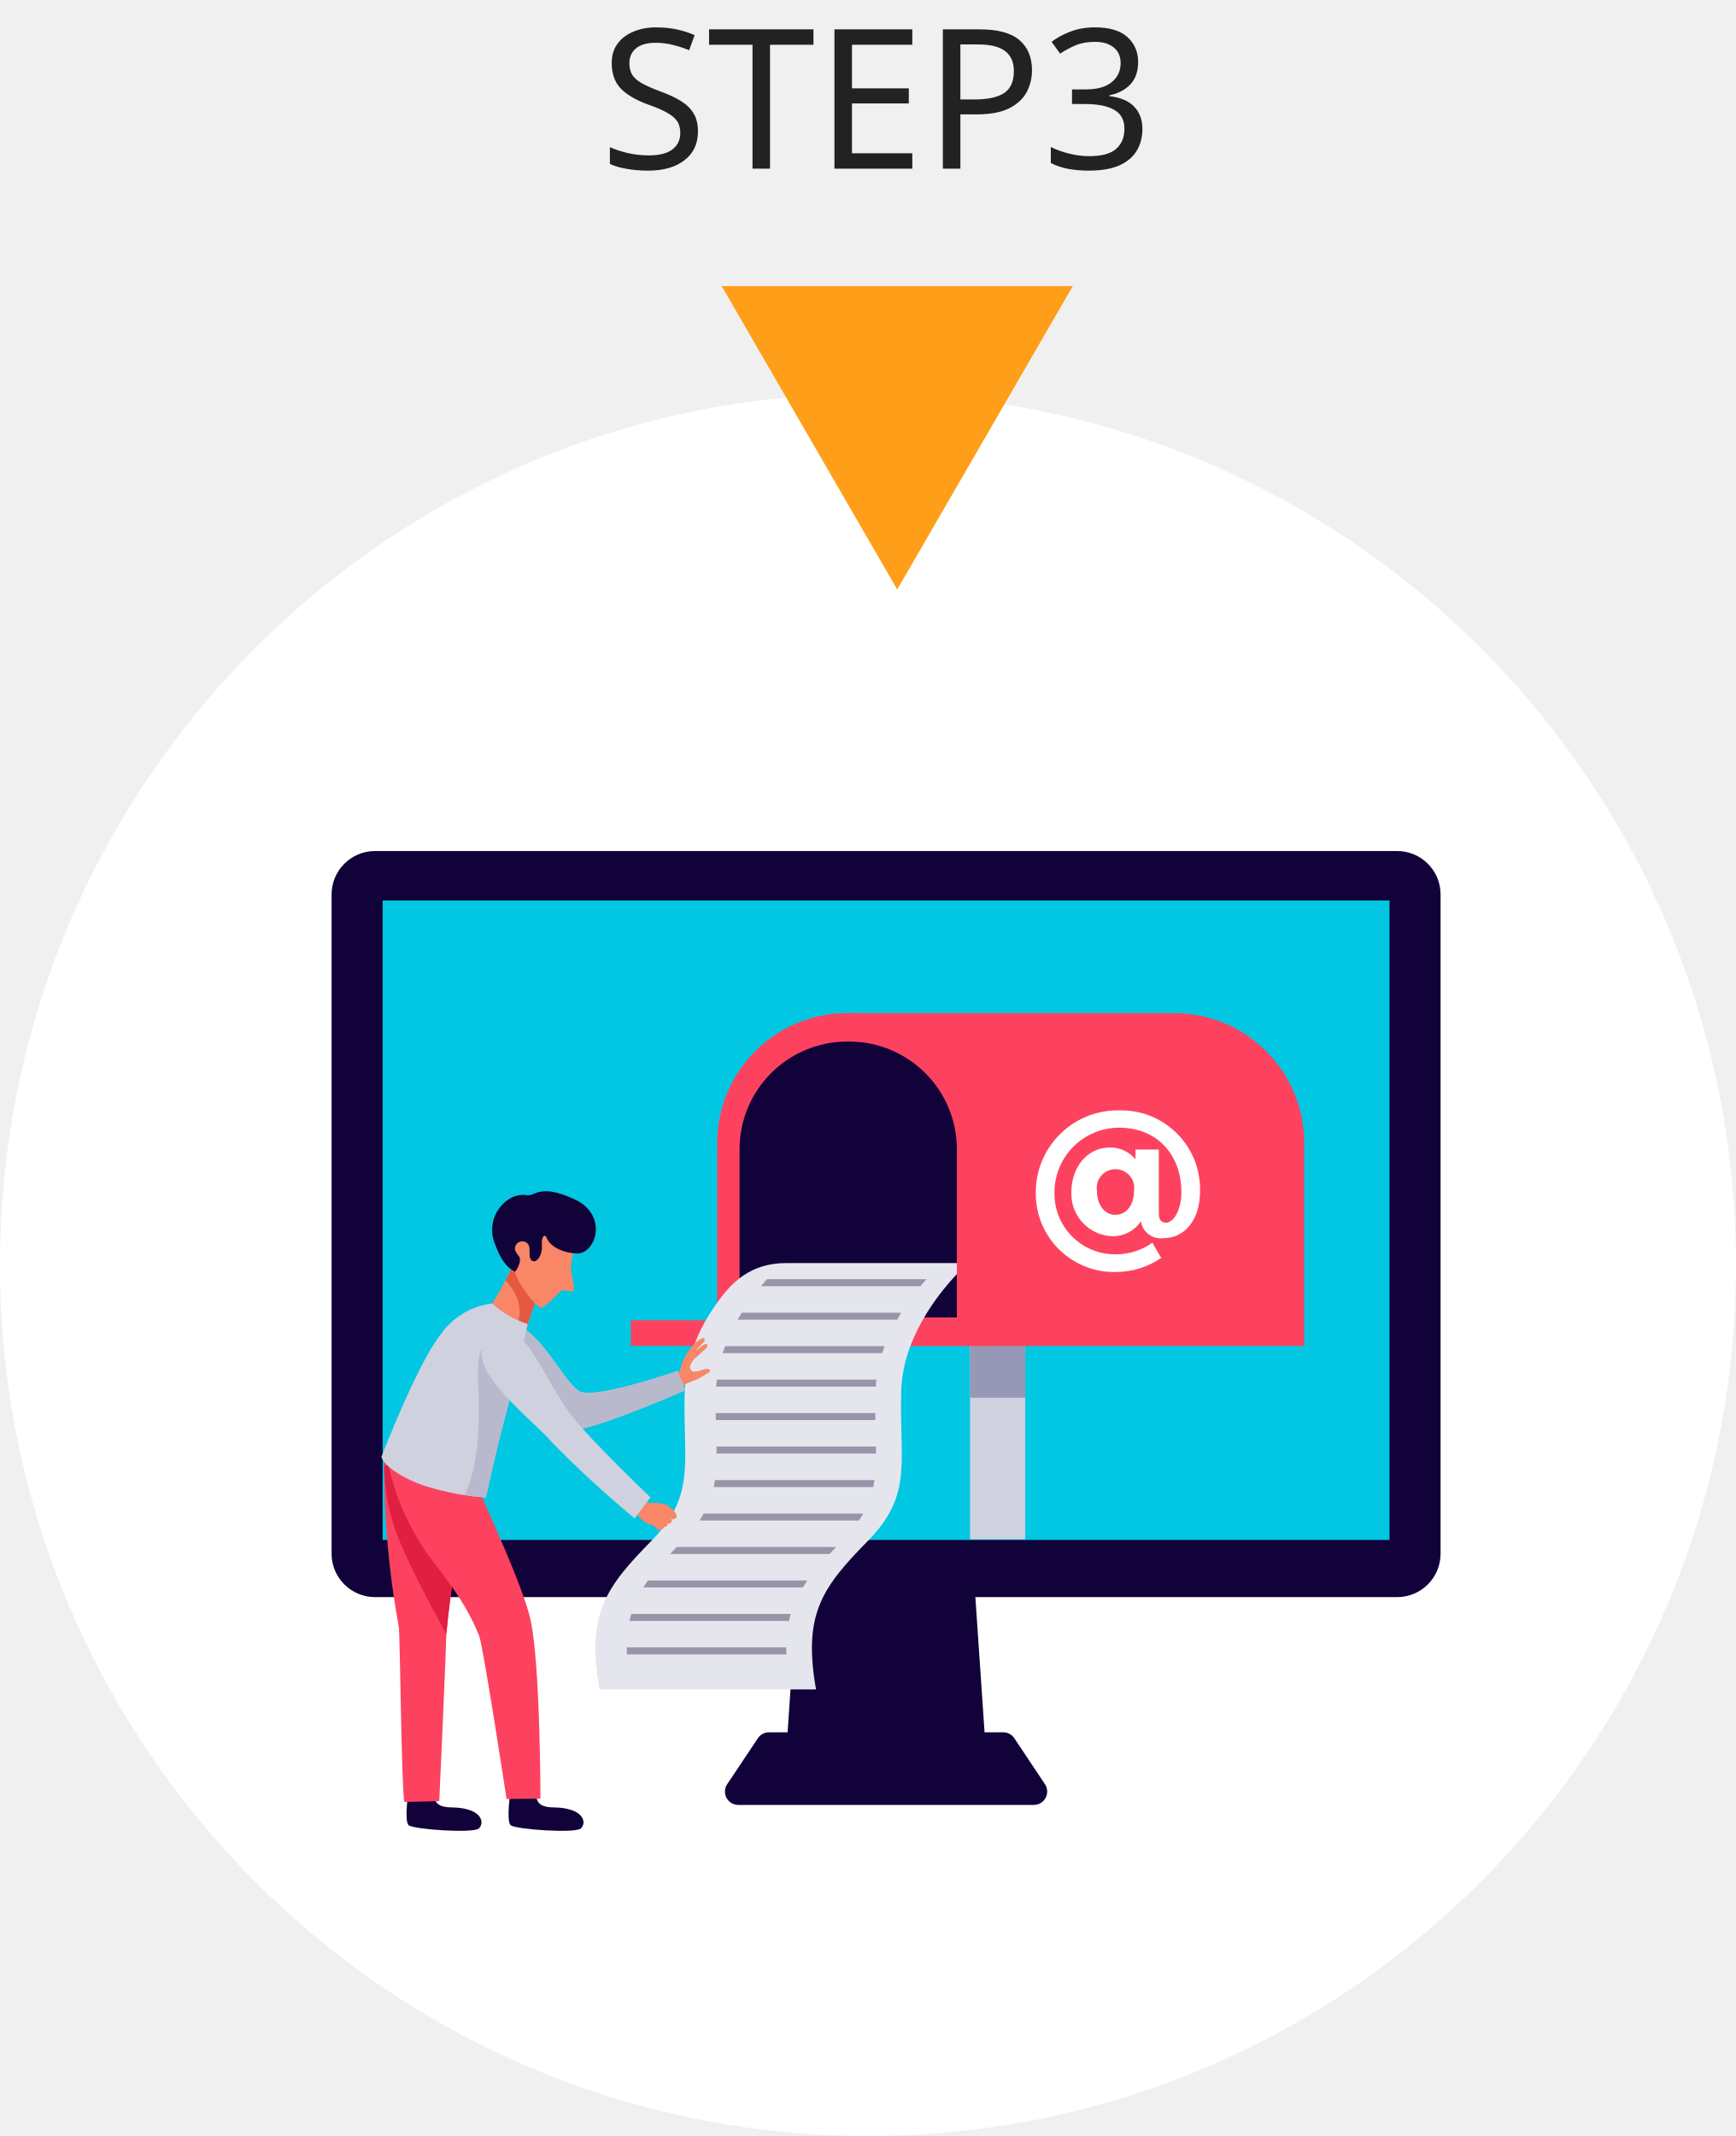
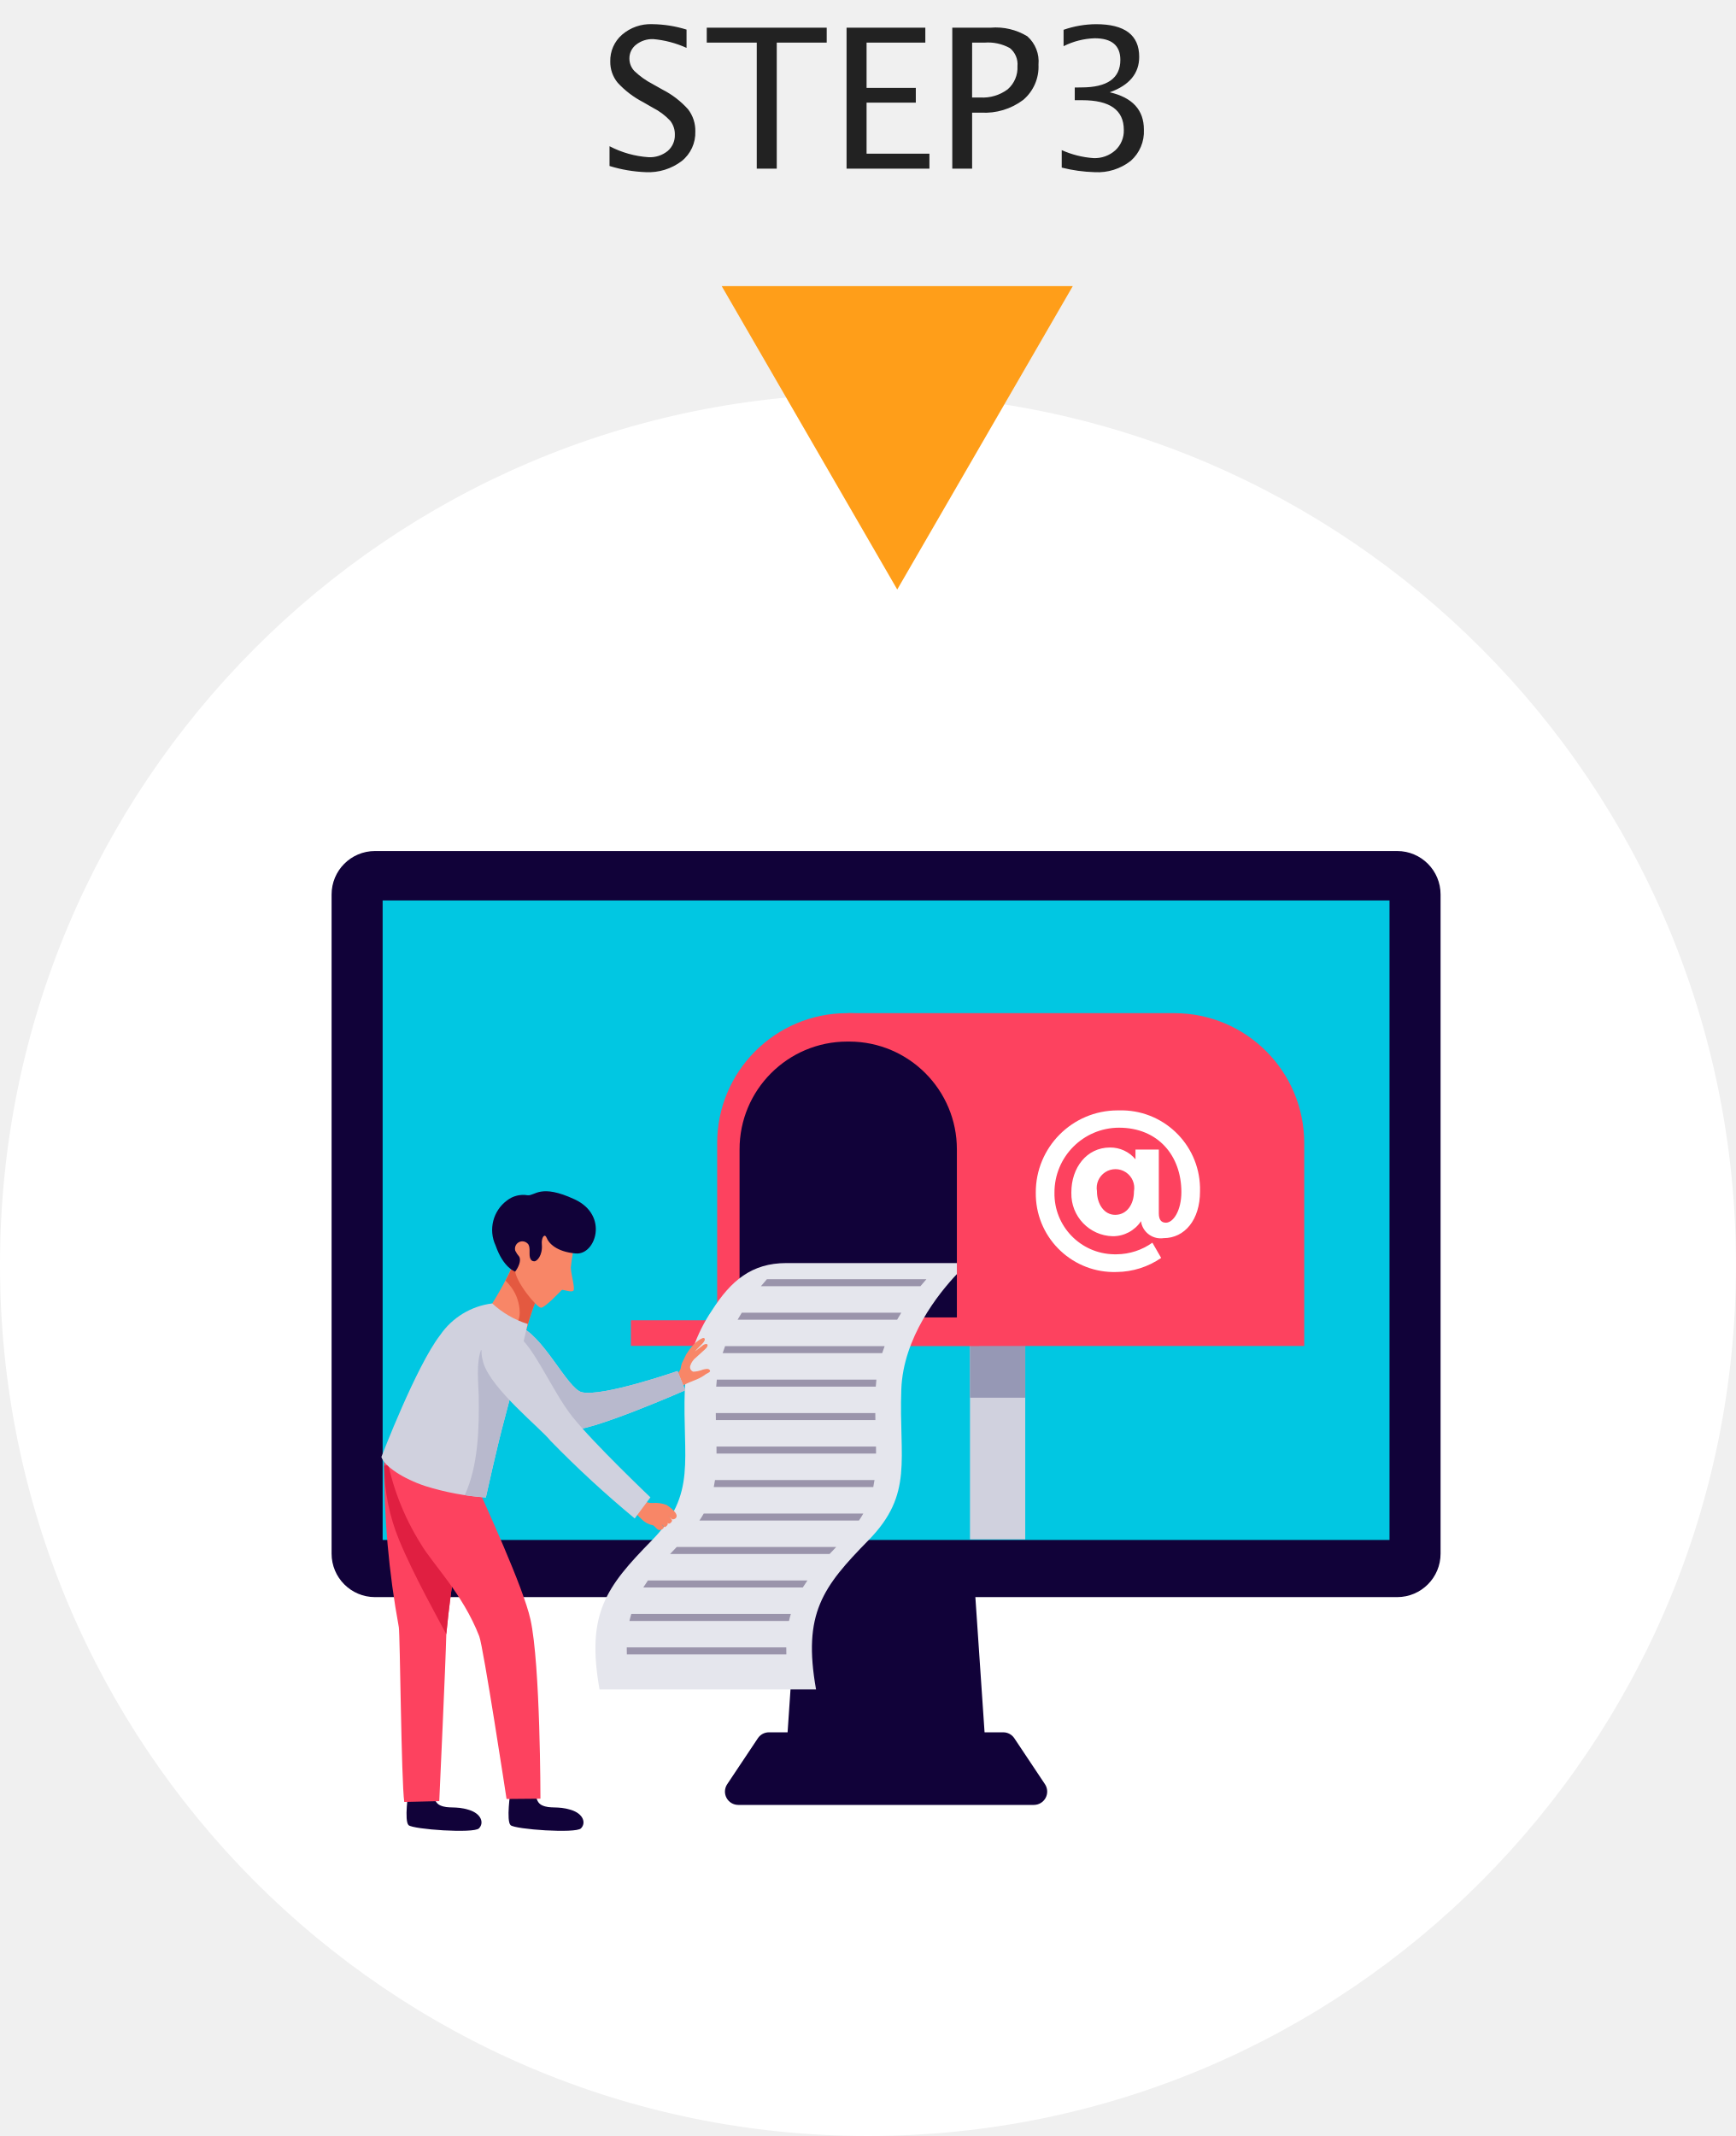
<svg xmlns="http://www.w3.org/2000/svg" width="178" height="219" viewBox="0 0 178 219">
  <defs>
    <clipPath id="a">
      <rect width="57.959" height="32.083" transform="translate(301.521 6613.022)" fill="none" />
    </clipPath>
  </defs>
  <g transform="translate(-240 -6613.022)">
    <path d="M329,6653.394c49.153,0,89,39.988,89,89.314s-39.847,89.314-89,89.314-89-39.988-89-89.314,39.847-89.314,89-89.314" fill="#fff" />
    <g style="isolation:isolate">
      <g clip-path="url(#a)">
        <g style="isolation:isolate">
          <g clip-path="url(#a)">
-             <text transform="translate(301.521 6630.313)" fill="#222" font-size="20" font-family="LucidaGrande, Lucida Grande">
-               <tspan x="0" y="0">STEP3</tspan>
-             </text>
+             <path d="M4.7.361A14.408,14.408,0,0,1,.977-.273V-2.3A10.1,10.1,0,0,0,4.99-1.172a2.882,2.882,0,0,0,1.948-.635,2.1,2.1,0,0,0,.737-1.67,2.22,2.22,0,0,0-.483-1.445A6.412,6.412,0,0,0,5.41-6.25l-1-.576a9.387,9.387,0,0,1-2.6-1.987,3.346,3.346,0,0,1-.757-2.173,3.519,3.519,0,0,1,1.211-2.749,4.465,4.465,0,0,1,3.086-1.079,12.275,12.275,0,0,1,3.525.557v1.875a10.527,10.527,0,0,0-3.408-.9,2.688,2.688,0,0,0-1.758.566,1.766,1.766,0,0,0-.693,1.426,1.843,1.843,0,0,0,.508,1.279A8.07,8.07,0,0,0,5.381-8.682L6.416-8.1A9,9,0,0,1,9.033-6.084a3.578,3.578,0,0,1,.742,2.275A3.722,3.722,0,0,1,8.384-.781,5.627,5.627,0,0,1,4.7.361ZM16.074,0V-12.92H10.947v-1.533h12.3v1.533H18.125V0Zm9.209,0V-14.453h8.076v1.533H27.334v4.639h5.049v1.514H27.334v5.234h6.445V0Zm10.84,0V-14.453h3.936a6.226,6.226,0,0,1,3.76.884,3.447,3.447,0,0,1,1.143,2.905A4.459,4.459,0,0,1,43.4-7.051a6.555,6.555,0,0,1-4.336,1.309h-.908V0Zm2.031-7.295h.83a4.257,4.257,0,0,0,2.822-.84,2.933,2.933,0,0,0,1-2.373,2.121,2.121,0,0,0-.781-1.855,4.628,4.628,0,0,0-2.607-.557h-1.26ZM47.344-.107V-1.9a9.57,9.57,0,0,0,3.262.82,3.155,3.155,0,0,0,2.241-.806,2.721,2.721,0,0,0,.864-2.085q0-3.047-4.268-3.047h-.762v-1.3l.674-.01q4,0,4-2.822,0-2.217-2.637-2.217a7.615,7.615,0,0,0-3.184.811v-1.68a10.366,10.366,0,0,1,3.32-.576q4.434,0,4.434,3.35,0,2.549-3.018,3.633,3.5.811,3.5,3.828A4.006,4.006,0,0,1,54.424-.8a5.482,5.482,0,0,1-3.7,1.162A15.675,15.675,0,0,1,47.344-.107Z" transform="translate(301.521 6630.313)" fill="#222" />
          </g>
        </g>
      </g>
    </g>
    <path d="M341.269,6795.268H320.442l1.712-25.2h17.4Z" fill="#110239" />
    <path d="M344,6791.233a1.359,1.359,0,0,0-1.13-.6H318.844a1.359,1.359,0,0,0-1.13.6l-3.147,4.717a1.364,1.364,0,0,0,1.13,2.127h30.318a1.367,1.367,0,0,0,1.13-2.127Z" fill="#110239" />
    <path d="M278.444,6700.276H383.267a4.452,4.452,0,0,1,4.444,4.46v67.575a4.453,4.453,0,0,1-4.444,4.46H278.444a4.453,4.453,0,0,1-4.444-4.46v-67.575a4.452,4.452,0,0,1,4.444-4.46" fill="#110239" />
    <rect width="103.241" height="65.566" transform="translate(279.235 6705.345)" fill="#01c7e2" />
    <rect width="5.665" height="21.149" transform="translate(339.459 6749.699)" fill="#d0d1de" />
    <rect width="5.665" height="6.627" transform="translate(339.458 6749.699)" fill="#9698b5" />
    <path d="M360.427,6716.9H326.975v34.12h46.756v-20.773a13.322,13.322,0,0,0-13.3-13.347Z" fill="#fd425f" />
    <path d="M340.412,6751.012H313.536v-20.765a13.324,13.324,0,0,1,13.3-13.348h.268a13.324,13.324,0,0,1,13.3,13.348Z" fill="#fd425f" />
    <path d="M338.115,6748.095H315.832v-17.216a11.05,11.05,0,0,1,11.03-11.067h.223a11.049,11.049,0,0,1,11.03,11.067h0Z" fill="#110239" />
    <rect width="25.489" height="2.624" transform="translate(304.69 6748.387)" fill="#fd425f" />
    <path d="M359.534,6738.385c.8,0,1.6-1.289,1.6-3.143,0-3.712-2.371-6.6-6.4-6.6a6.635,6.635,0,0,0-6.613,6.657,6.211,6.211,0,0,0,6.1,6.323c.1,0,.19,0,.285,0a6.391,6.391,0,0,0,3.655-1.191l.9,1.563a8.181,8.181,0,0,1-4.55,1.443,8.031,8.031,0,0,1-8.3-7.753c-.005-.128-.007-.257-.005-.385a8.4,8.4,0,0,1,8.372-8.431h.167a8.083,8.083,0,0,1,8.3,7.858c.005.152.005.3,0,.456,0,2.911-1.576,4.784-3.734,4.784a2.049,2.049,0,0,1-2.276-1.505l-.038-.233a3.458,3.458,0,0,1-2.9,1.542,4.346,4.346,0,0,1-4.244-4.443c0-.022,0-.045,0-.067,0-2.5,1.558-4.587,3.969-4.587a3.359,3.359,0,0,1,2.606,1.21v-1h2.393v6.539c0,.7.29.958.717.958m-7.06-3.223c0,1.29.721,2.421,1.868,2.421,1.207,0,1.926-1.092,1.926-2.4a1.928,1.928,0,1,0-3.793-.02Z" fill="#fff" />
    <path d="M332.417,6755.47c.191-5.3,3.8-9.807,5.7-11.819v-1.129h-17.49c-3.568,0-5.689,1.824-7.616,4.838a16.441,16.441,0,0,0-2.794,8.109c-.26,7.2,1.3,10.709-3.376,15.48s-6.752,7.5-5.367,15.285h22.2c-1.385-7.789.692-10.514,5.368-15.285s3.117-8.276,3.375-15.48" fill="#e5e6ed" />
    <path d="M334.992,6744.176H318.636c-.2.221-.4.461-.617.721h16.356q.322-.39.617-.721" fill="#9a94ab" />
    <path d="M332.417,6747.608H316.061c-.145.234-.289.475-.429.72h16.357c.14-.245.282-.485.428-.72" fill="#9a94ab" />
    <path d="M330.706,6751.041H314.348c-.088.236-.17.477-.249.719h16.357c.079-.242.16-.483.25-.719" fill="#9a94ab" />
    <path d="M329.859,6754.472H313.5c-.028.238-.049.479-.063.72H329.8c.015-.241.036-.482.063-.72" fill="#9a94ab" />
    <path d="M329.75,6757.9H313.394c0,.244,0,.485.009.719h16.356c0-.234-.006-.475-.009-.719" fill="#9a94ab" />
    <path d="M329.822,6761.336H313.466c0,.245.005.482.005.719h16.356c0-.237,0-.474-.005-.719" fill="#9a94ab" />
    <path d="M329.667,6764.768H313.314c-.036.242-.077.481-.127.719h16.356c.047-.238.088-.477.124-.719" fill="#9a94ab" />
    <path d="M328.52,6768.2H312.16c-.135.237-.281.478-.443.719h16.356a8.391,8.391,0,0,0,.447-.719" fill="#9a94ab" />
    <path d="M325.742,6771.633H309.386c-.236.244-.462.481-.682.718H325.06c.22-.237.446-.475.682-.718" fill="#9a94ab" />
    <path d="M322.791,6775.065H306.435c-.167.237-.326.478-.476.718h16.356c.151-.241.309-.481.476-.718" fill="#9a94ab" />
    <path d="M321.088,6778.495H304.731c-.069.235-.136.474-.19.72H320.9c.054-.246.121-.485.191-.72" fill="#9a94ab" />
    <path d="M320.621,6781.927H304.265c0,.236,0,.474.009.719H320.63c-.009-.247-.01-.483-.009-.719" fill="#9a94ab" />
    <path d="M312.238,6750.249c-.153-.232-1.067.521-1.2.72a6.49,6.49,0,0,0-.671.9c-.153.317-.3.619-.454.934a3.945,3.945,0,0,0-.129.566,3.656,3.656,0,0,1-.491.752c-.057.065.041.1-.088.2.36.306.384.586.594,1.009a2.751,2.751,0,0,1,.448-.378c.146-.088,1.064-.444,1.219-.515a4.2,4.2,0,0,0,.89-.512c.1-.079.5-.211.451-.36-.1-.33-.607-.14-.732-.12a2.876,2.876,0,0,1-.992.214.489.489,0,0,1-.3-.622l.006-.016a1.687,1.687,0,0,1,.57-.811c.161-.137.753-.688.921-.837.487-.426.265-.726-.175-.448-.088.058-.789.626-.86.664a2.414,2.414,0,0,1,.185-.2c.275-.332.99-.857.808-1.136" fill="#f88667" />
    <path d="M292.81,6742.2c.037.062.069.127.108.189a10.21,10.21,0,0,0,1.206,1.652c.285.3.772.561,1.006.859a3.3,3.3,0,0,0,.3.336,28.388,28.388,0,0,0-1.5,4.26s-2.948-.89-3.767-2.353a31.278,31.278,0,0,0,2.647-4.944" fill="#f88667" />
    <path d="M293.289,6747.587a4.485,4.485,0,0,0-.856-2.574,6.845,6.845,0,0,0-.6-.7,15.9,15.9,0,0,0,.975-2.117c.037.061.069.127.108.189a10.124,10.124,0,0,0,1.206,1.652c.285.3.772.56,1.006.859a3.483,3.483,0,0,0,.3.337,28.4,28.4,0,0,0-1.5,4.258,11.742,11.742,0,0,1-1.154-.435,2.312,2.312,0,0,0,.515-1.473" fill="#e45940" />
    <path d="M281.876,6796.723s-.446,3,.021,3.431,6.672.872,7.213.328.263-1.5-1.033-1.9c-1.39-.432-2.088-.071-2.954-.465s-.592-1.775-.592-1.775Z" fill="#110239" />
    <path d="M292.335,6796.723s-.446,3,.021,3.431,6.672.872,7.213.328.262-1.5-1.033-1.9c-1.39-.432-2.088-.071-2.954-.465s-.592-1.775-.592-1.775Z" fill="#110239" />
    <path d="M280.893,6779.853a91.9,91.9,0,0,1-1.506-17.06,7.728,7.728,0,0,1,3.1.087c1.973.536,3.949,1.034,5.923,1.536a121.429,121.429,0,0,0-2.65,16.224c-.058,2.719-.72,17.049-.72,17.049l-3.589.082c-.309-2.177-.427-17.188-.558-17.919" fill="#fd425f" />
    <path d="M285.25,6763.654a30.978,30.978,0,0,0,3.167.723,127.762,127.762,0,0,0-2.658,16.192c-.7-1.337-3.362-6.069-4.84-9.666a20.3,20.3,0,0,1-1.53-7.583v-.03a14.434,14.434,0,0,1,5.861.364" fill="#e01f41" />
    <path d="M282.834,6762.764c1.332.391,3.747.93,5.578,1.505,1.388,3.134,5.243,11.469,5.98,14.795,1.021,4.605,1.023,18.374,1.023,18.374l-3.474.03s-2.379-15.6-2.8-16.68c-1.691-4.371-4.784-7.4-5.989-9.467a25.845,25.845,0,0,1-3.562-9.242c1.034.25,2.13.357,3.244.684" fill="#fd425f" />
    <path d="M291.333,6750.977c.744-1.491.16-2.549,1.741-2.036,2.593.843,5.079,6.462,6.587,6.824,2.1.505,9.806-2.173,9.806-2.173l.8,1.972s-10.17,4.463-11.836,4.04-6.043-5.2-7.109-6.815a1.757,1.757,0,0,1,.011-1.812" fill="#d0d1de" />
    <path d="M291.333,6750.977c.744-1.491.16-2.549,1.741-2.036,2.593.843,5.079,6.462,6.587,6.824,2.1.505,9.806-2.173,9.806-2.173l.8,1.972s-10.17,4.463-11.836,4.04-6.043-5.2-7.109-6.815a1.757,1.757,0,0,1,.011-1.812" fill="#b8b9cd" />
    <path d="M289.818,6766.554a26.906,26.906,0,0,1-6.2-1.166c-2.255-.743-4.194-2.015-4.512-2.985,0,0,3.566-9.322,6.028-12.5a7.611,7.611,0,0,1,5.339-3.243,9.535,9.535,0,0,0,3.635,2.107s-1.6,6.924-2.353,9.657-1.937,8.13-1.937,8.13" fill="#d0d1de" />
    <path d="M289.083,6756.055c-.022-1.24-.281-3.2.243-4.638.149.12.3.237.441.368a10.012,10.012,0,0,0,2.693,2.074,2.39,2.39,0,0,0,.418.125c-.4,1.678-.826,3.377-1.12,4.442-.756,2.736-1.94,8.128-1.94,8.128s-.885-.046-2.166-.236c1.388-3,1.493-6.826,1.431-10.264" fill="#b8b9cd" />
    <path d="M293.044,6737.984s2.486-1.748,3.953-.792,2.3,1.758,2.174,2.461a19.142,19.142,0,0,0-.646,3.34c.051.819.45,2.082.28,2.342s-1.1-.136-1.2-.052-1.69,1.793-2.123,1.818-2.71-2.769-2.672-3.9-.766-3.75.234-5.221" fill="#f88667" />
    <path d="M296.049,6739.927c.2.525.972,1.442,3,1.611s3.4-3.914-.128-5.549-4.049-.341-4.822-.419a2.7,2.7,0,0,0-2.118.536,3.76,3.76,0,0,0-1.166,4.61c.81,2.324,2.011,2.681,2.011,2.681.3-.388.658-1.12.408-1.54a2.784,2.784,0,0,1-.4-.6.754.754,0,0,1,1.246-.754c.346.267.16,1.031.248,1.4.1.39.276.415.431.437.3.041.894-.623.8-1.714-.072-.711.285-1.216.49-.69" fill="#110239" />
    <path d="M305.678,6766.8a2.08,2.08,0,0,1,.375.113,1.567,1.567,0,0,0,.835.21,3.3,3.3,0,0,1,1.463.2c.21.128,1.436.967.892,1.393-.074.057-.284.11-.324.073l-.451-.4a3.3,3.3,0,0,1,.3.294.779.779,0,0,1,.135.208c.029.146-.179.348-.311.344s-.177-.157-.253-.249l.005.008c.065.111.248.241.012.477-.264.265-.282.027-.4-.058a.946.946,0,0,1-.123-.116,3.379,3.379,0,0,1,.219.262c.083.162-.34.431-.579.3-.145-.079-.423-.443-.52-.451a2.207,2.207,0,0,1-1.164-.623c-.105-.107-.318-.3-.417-.418a2.786,2.786,0,0,1-.381-.52,1.959,1.959,0,0,0,.687-1.047" fill="#f88667" />
    <path d="M305.082,6768.707l1.61-2.164s-5.83-5.546-8.01-8.28-4.285-8.052-6.115-8.567-3.816.314-3.012,3.031,5.9,6.752,6.891,8.016a110.4,110.4,0,0,0,8.636,7.964" fill="#d0d1de" />
    <path d="M332,6673.464l-18-31.109h36Z" fill="#ff9e19" />
  </g>
</svg>
